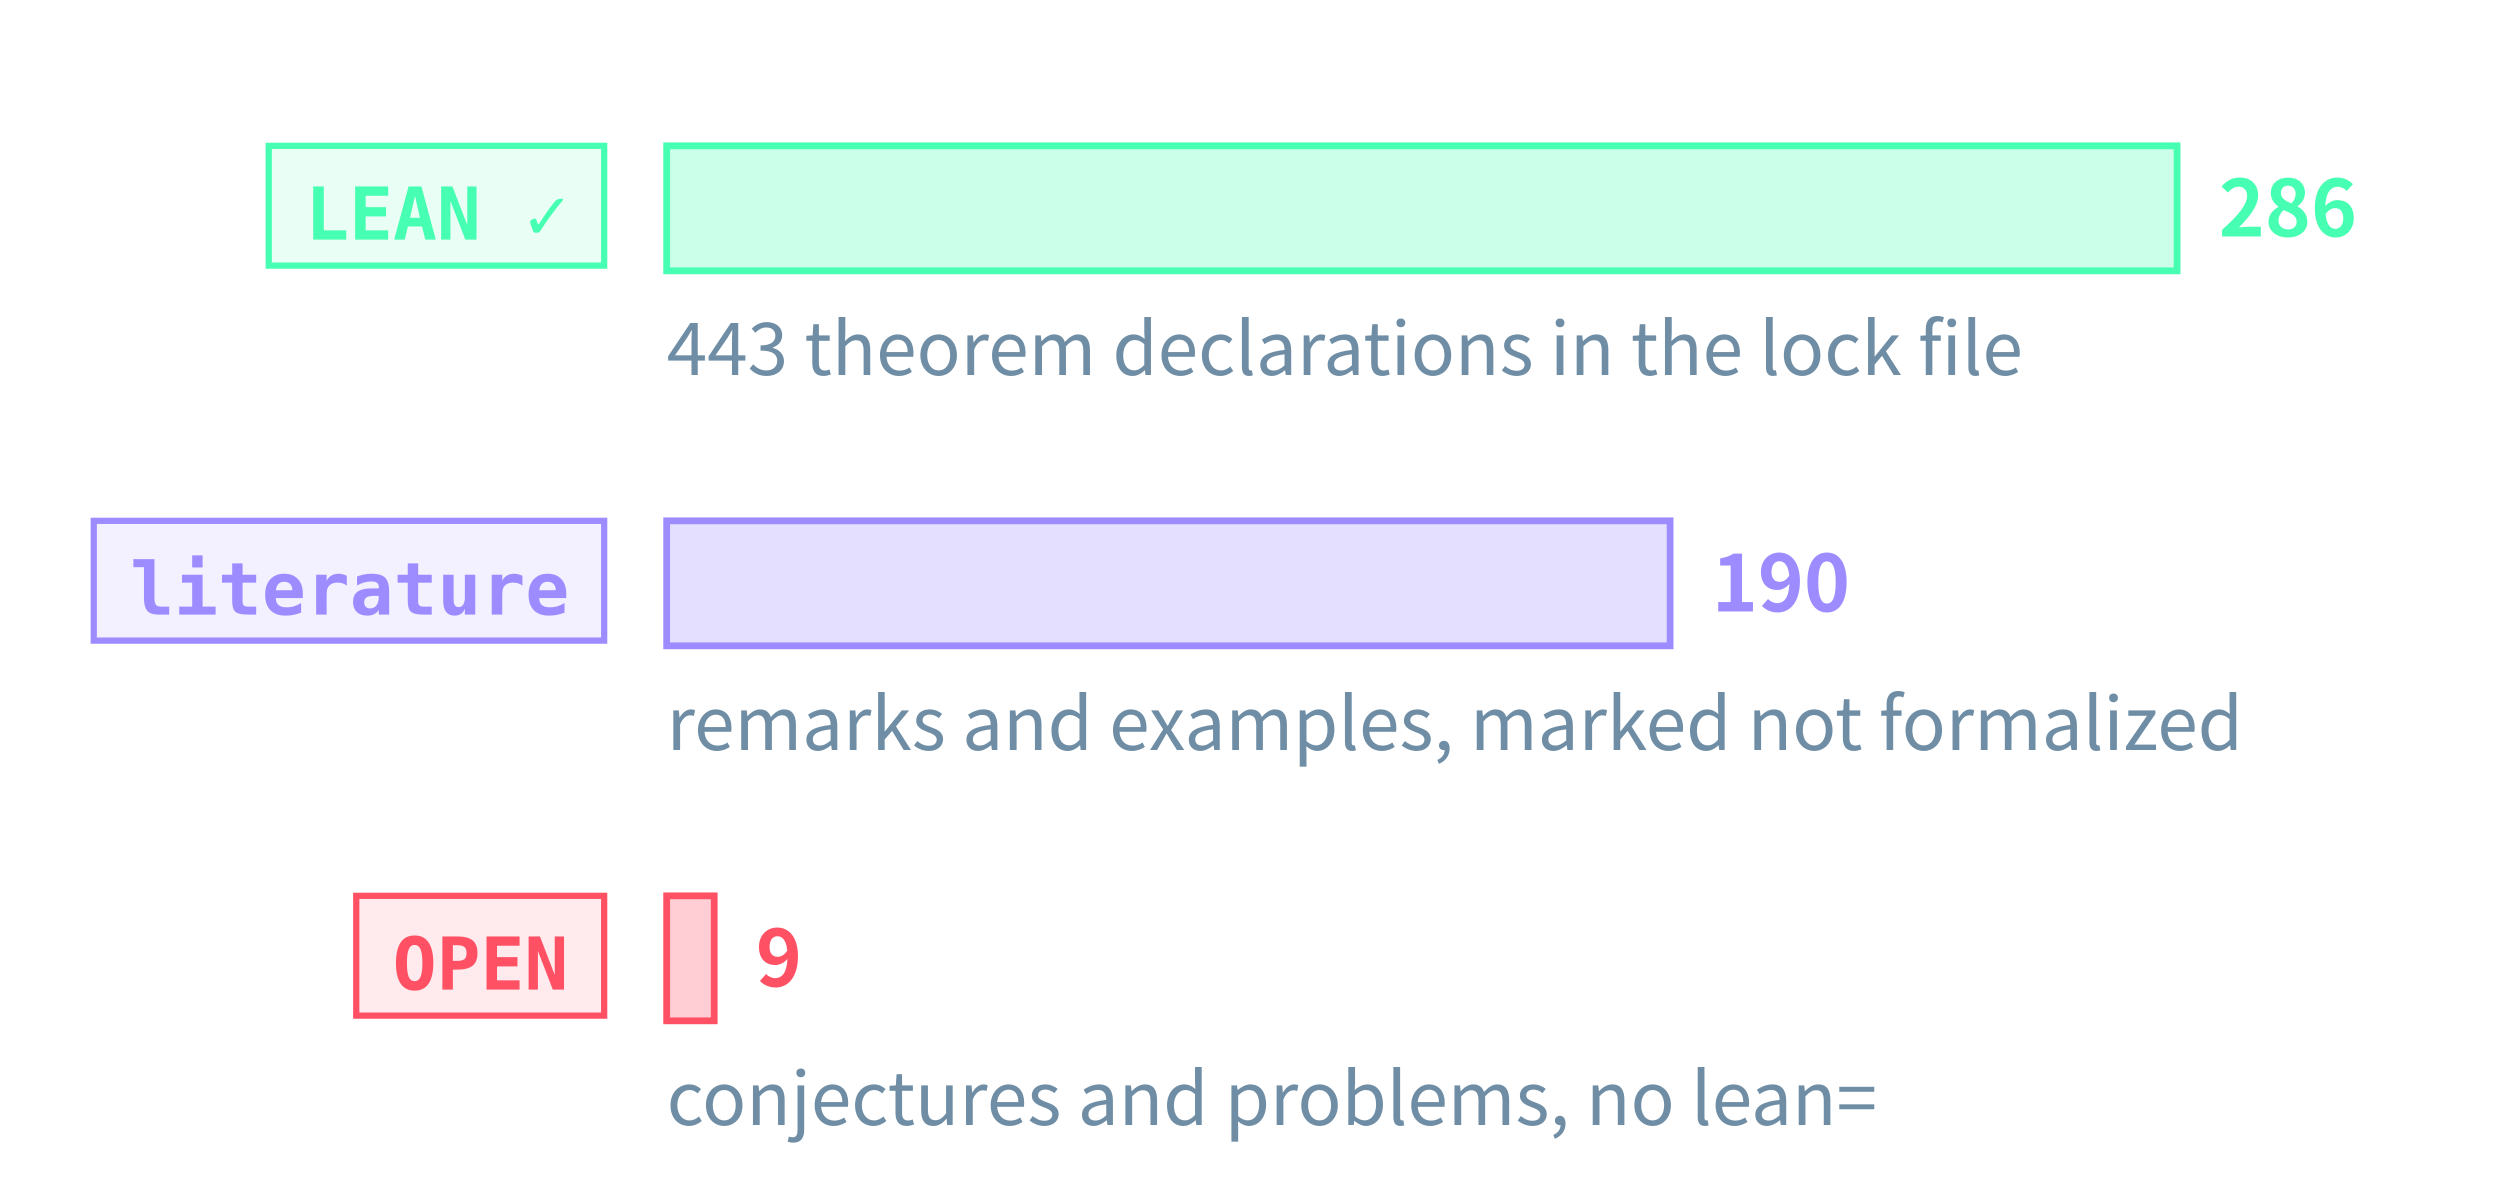
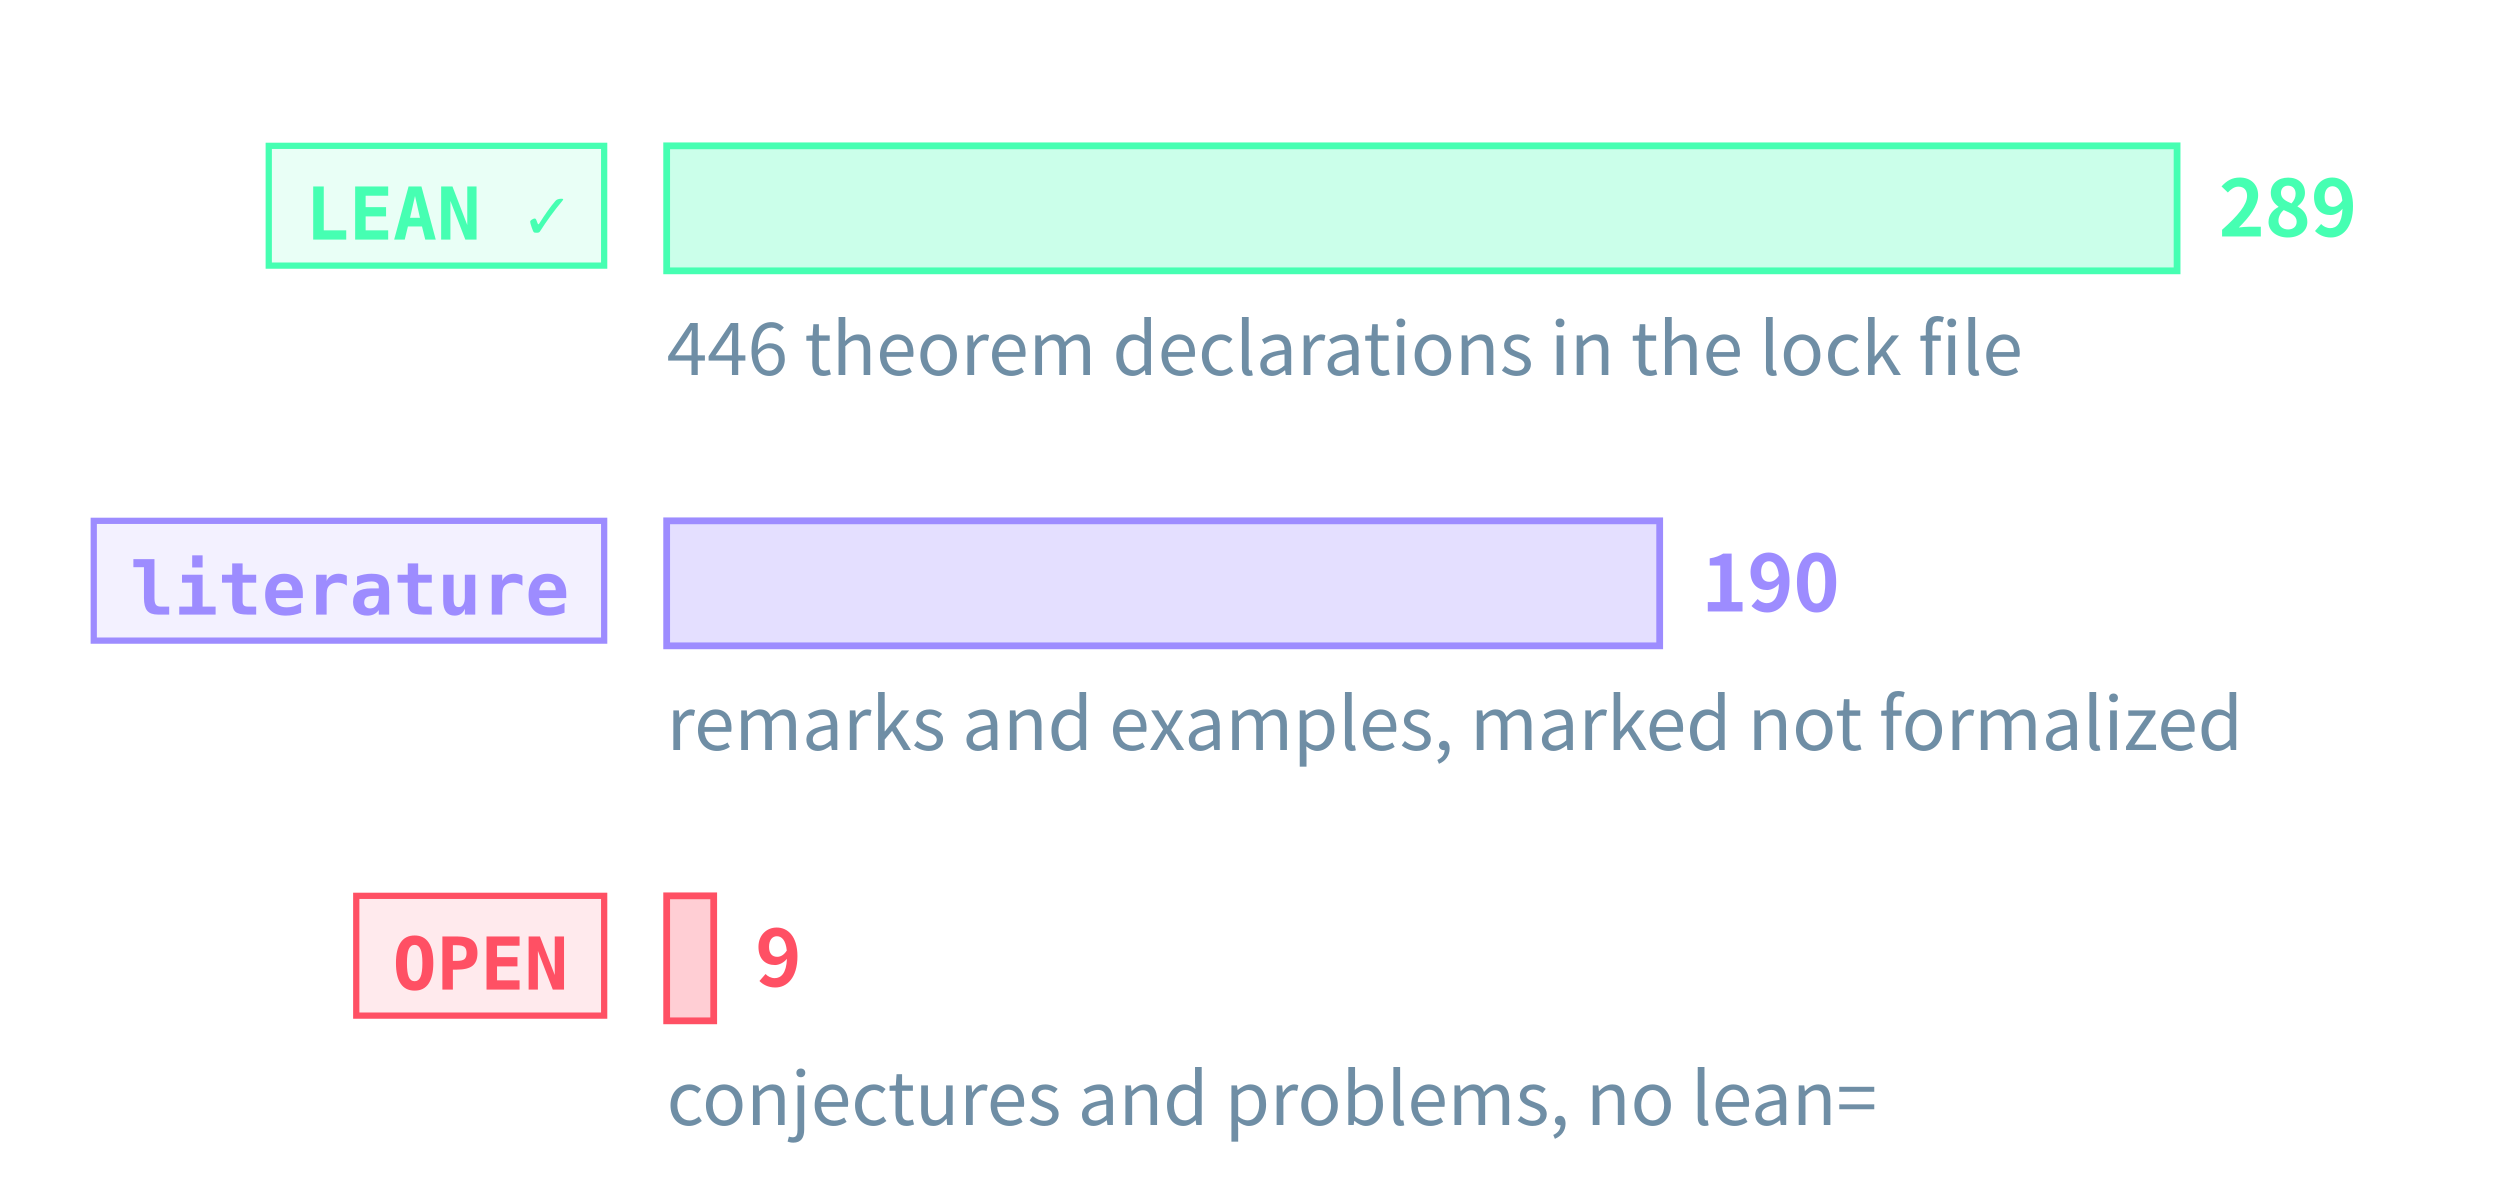
<svg xmlns="http://www.w3.org/2000/svg" class="tr-fig" data-tr-fig="prelude-three-tiers" data-lang="en" viewBox="0 0 480 230" width="480" height="230" font-family="'Noto Sans SC', 'Noto Sans CJK SC', 'Source Sans 3', 'PingFang SC', 'Microsoft YaHei', system-ui, sans-serif" role="img" aria-label="Three bars, each with a tag. The top bar is green, tagged LEAN ✓: the theorems, lemmas, propositions and corollaries with a Lean reference, the longest. The middle bar is violet, tagged “literature”: the remarks and examples marked as literature results. The bottom bar is red, tagged OPEN: the open conjectures and problems, very short. Each bar ends in its count; under the green bar a note gives the number of theorem declarations in the lock file.">
  <style>.ts-ink{stroke:#d4efff}.tf-ink{fill:#d4efff}.ts-dim{stroke:#6f8ea5}.tf-dim{fill:#6f8ea5}.ts-faint{stroke:#34506a}.tf-faint{fill:#34506a}.ts-edge{stroke:#143049}.tf-edge{fill:#143049}.ts-hot{stroke:#1f5d7c}.tf-hot{fill:#1f5d7c}.ts-bg{stroke:#03060c}.tf-bg{fill:#03060c}.ts-panel{stroke:#07101b}.tf-panel{fill:#07101b}.ts-sheet{stroke:#050c16}.tf-sheet{fill:#050c16}.ts-cyan{stroke:#19f0ff}.tf-cyan{fill:#19f0ff}.ts-magenta{stroke:#ff2fd0}.tf-magenta{fill:#ff2fd0}.ts-amber{stroke:#ffc83d}.tf-amber{fill:#ffc83d}.ts-violet{stroke:#9d8cff}.tf-violet{fill:#9d8cff}.ts-ok{stroke:#46ffb2}.tf-ok{fill:#46ffb2}.ts-warn{stroke:#ff5064}.tf-warn{fill:#ff5064}.ts-blue{stroke:#2a7bff}.tf-blue{fill:#2a7bff}.ts-orange{stroke:#ff8a3c}.tf-orange{fill:#ff8a3c}.ts-sigma{stroke:#cfe3ff}.tf-sigma{fill:#cfe3ff}</style>
  <rect x="51.6" y="28" width="64.4" height="23" class="ts-ok tf-ok" stroke-width="1.2" fill-opacity="0.12" />
  <text class="tf-ok tr-fig-mono" x="58.6" y="46" font-size="14" font-family="'JetBrains Mono', 'DejaVu Sans Mono', ui-monospace, Menlo, Consolas, monospace" font-weight="600">LEAN ✓</text>
  <rect x="128" y="28" width="290" height="24" class="ts-ok tf-ok" stroke-width="1.3" fill-opacity="0.28" />
-   <text class="tf-ok" x="426" y="45.4" font-size="15" font-weight="600">286</text>
+   <text class="tf-ok" x="426" y="45.4" font-size="15" font-weight="600">289</text>
  <rect x="18" y="100" width="98" height="23" class="ts-violet tf-violet" stroke-width="1.2" fill-opacity="0.12" />
  <text class="tf-violet tr-fig-mono" x="25" y="118" font-size="14" font-family="'JetBrains Mono', 'DejaVu Sans Mono', ui-monospace, Menlo, Consolas, monospace" font-weight="600">literature</text>
-   <rect x="128" y="100" width="192.66" height="24" class="ts-violet tf-violet" stroke-width="1.3" fill-opacity="0.28" />
-   <text class="tf-violet" x="328.66" y="117.4" font-size="15" font-weight="600">190</text>
+   <rect x="128" y="100" width="190.66" height="24" class="ts-violet tf-violet" stroke-width="1.3" fill-opacity="0.28" />
+   <text class="tf-violet" x="326.66" y="117.4" font-size="15" font-weight="600">190</text>
  <rect x="68.4" y="172" width="47.6" height="23" class="ts-warn tf-warn" stroke-width="1.2" fill-opacity="0.12" />
  <text class="tf-warn tr-fig-mono" x="75.4" y="190" font-size="14" font-family="'JetBrains Mono', 'DejaVu Sans Mono', ui-monospace, Menlo, Consolas, monospace" font-weight="600">OPEN</text>
-   <rect x="128" y="172" width="9.13" height="24" class="ts-warn tf-warn" stroke-width="1.3" fill-opacity="0.28" />
-   <text class="tf-warn" x="145.13" y="189.4" font-size="15" font-weight="600">9</text>
-   <text class="tf-dim" x="128" y="72" font-size="14">443 theorem declarations in the lock file</text>
+   <rect x="128" y="172" width="9.03" height="24" class="ts-warn tf-warn" stroke-width="1.3" fill-opacity="0.28" />
+   <text class="tf-warn" x="145.03" y="189.4" font-size="15" font-weight="600">9</text>
+   <text class="tf-dim" x="128" y="72" font-size="14">446 theorem declarations in the lock file</text>
  <text class="tf-dim" x="128" y="144" font-size="14">remarks and examples, marked not formalized</text>
  <text class="tf-dim" x="128" y="216" font-size="14">conjectures and problems, no lean=</text>
</svg>
